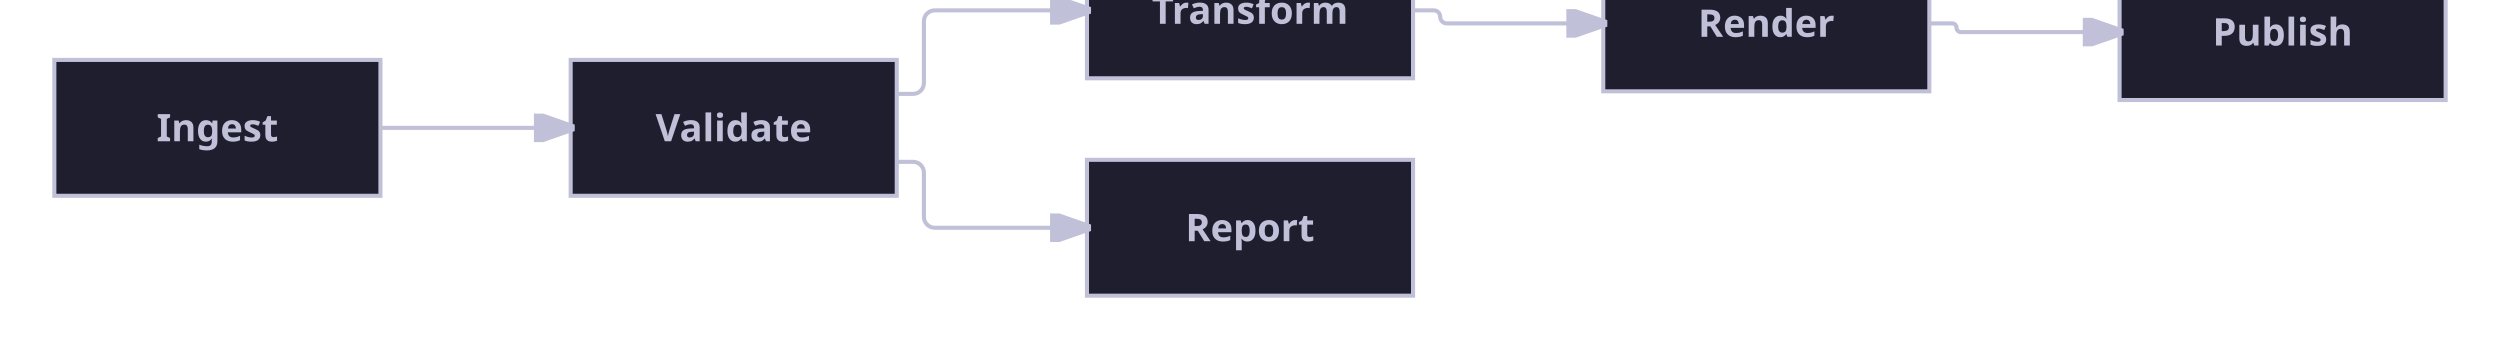
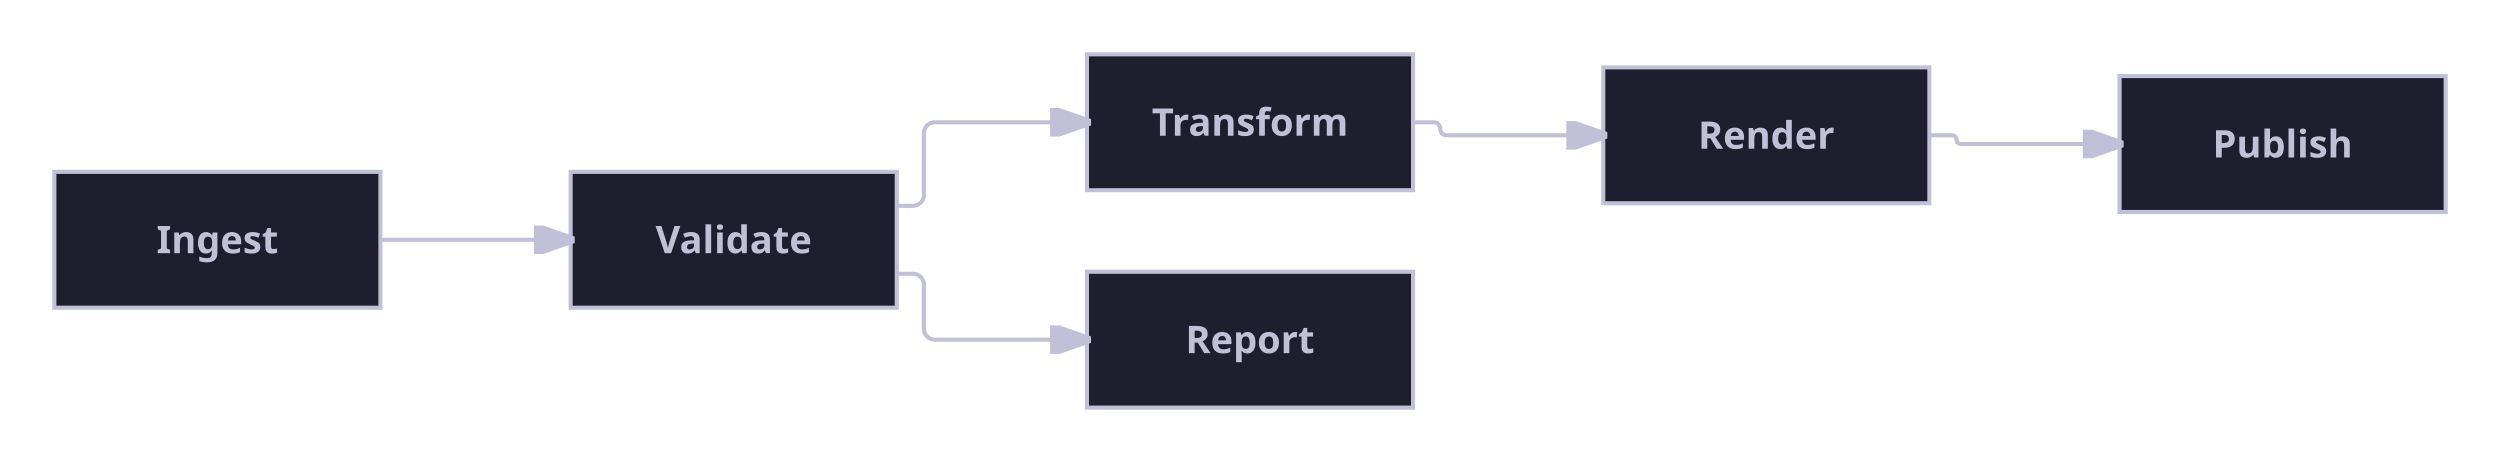
- <svg xmlns="http://www.w3.org/2000/svg" width="920.00" height="128.81" viewBox="0 0 920.00 128.81">
+ <svg xmlns="http://www.w3.org/2000/svg" width="920.00" height="170.00" viewBox="0 0 920.00 170.00">
  <defs>
    <marker id="line-end-open-chevron" markerWidth="10" markerHeight="7" refX="9" refY="3.5" orient="auto">
      <polyline points="0 0, 10 3.5, 0 7" fill="none" stroke="#C0C0D8" stroke-width="1.50" />
    </marker>
    <marker id="line-end-hollow-triangle" markerWidth="10" markerHeight="7" refX="9" refY="3.5" orient="auto">
      <polygon points="0 0, 10 3.5, 0 7" fill="#1E1E2E" stroke="#C0C0D8" stroke-width="1.50" />
    </marker>
    <marker id="line-end-filled-arrow" markerWidth="10" markerHeight="7" refX="9" refY="3.5" orient="auto">
      <polygon points="0 0, 10 3.5, 0 7" fill="#C0C0D8" stroke="#C0C0D8" stroke-width="1.50" />
    </marker>
    <marker id="line-end-hollow-triangle-crossbar" markerWidth="10" markerHeight="7" refX="9" refY="3.5" orient="auto">
      <polygon points="0 0, 10 3.5, 0 7" fill="#1E1E2E" stroke="#C0C0D8" stroke-width="1.50" />
      <line x1="7" y1="0" x2="7" y2="7" stroke="#C0C0D8" stroke-width="1.50" />
    </marker>
    <marker id="line-end-hollow-diamond" markerWidth="14" markerHeight="8" refX="13" refY="4" orient="auto">
      <polygon points="1 4, 7 0, 13 4, 7 8" fill="#1E1E2E" stroke="#C0C0D8" stroke-width="1.50" />
    </marker>
    <marker id="line-end-filled-diamond" markerWidth="14" markerHeight="8" refX="13" refY="4" orient="auto">
      <polygon points="1 4, 7 0, 13 4, 7 8" fill="#C0C0D8" stroke="#C0C0D8" stroke-width="1.50" />
    </marker>
    <marker id="line-end-circle" markerWidth="10" markerHeight="10" refX="9" refY="5" orient="auto">
      <circle cx="5" cy="5" r="4" fill="#1E1E2E" stroke="#C0C0D8" stroke-width="1.50" />
    </marker>
    <marker id="line-end-bar" markerWidth="4" markerHeight="12" refX="2" refY="6" orient="auto">
      <line x1="2" y1="0" x2="2" y2="12" stroke="#C0C0D8" stroke-width="1.50" />
    </marker>
    <filter id="label-bg" x="-0.05" y="-0.05" width="1.1" height="1.1">
      <feFlood flood-color="#1E1E2E" />
      <feComposite in="SourceGraphic" operator="over" />
    </filter>
  </defs>
-   <rect x="20.00" y="22.05" width="120.00" height="50.00" fill="#1E1E2E" stroke="#C0C0D8" stroke-width="1.50" />
-   <text x="80.00" y="47.05" font-family="Noto Sans, sans-serif" font-size="14.00" font-weight="bold" fill="#C0C0D8" text-anchor="middle" dominant-baseline="middle">Ingest</text>
-   <rect x="210.00" y="22.05" width="120.00" height="50.00" fill="#1E1E2E" stroke="#C0C0D8" stroke-width="1.50" />
-   <text x="270.00" y="47.05" font-family="Noto Sans, sans-serif" font-size="14.00" font-weight="bold" fill="#C0C0D8" text-anchor="middle" dominant-baseline="middle">Validate</text>
-   <rect x="400.00" y="-21.19" width="120.00" height="50.00" fill="#1E1E2E" stroke="#C0C0D8" stroke-width="1.50" />
-   <text x="460.00" y="3.81" font-family="Noto Sans, sans-serif" font-size="14.00" font-weight="bold" fill="#C0C0D8" text-anchor="middle" dominant-baseline="middle">Transform</text>
-   <rect x="590.00" y="-16.39" width="120.00" height="50.00" fill="#1E1E2E" stroke="#C0C0D8" stroke-width="1.50" />
-   <text x="650.00" y="8.61" font-family="Noto Sans, sans-serif" font-size="14.00" font-weight="bold" fill="#C0C0D8" text-anchor="middle" dominant-baseline="middle">Render</text>
-   <rect x="780.00" y="-13.19" width="120.00" height="50.00" fill="#1E1E2E" stroke="#C0C0D8" stroke-width="1.50" />
-   <text x="840.00" y="11.81" font-family="Noto Sans, sans-serif" font-size="14.00" font-weight="bold" fill="#C0C0D8" text-anchor="middle" dominant-baseline="middle">Publish</text>
-   <rect x="400.00" y="58.81" width="120.00" height="50.00" fill="#1E1E2E" stroke="#C0C0D8" stroke-width="1.50" />
-   <text x="460.00" y="83.81" font-family="Noto Sans, sans-serif" font-size="14.00" font-weight="bold" fill="#C0C0D8" text-anchor="middle" dominant-baseline="middle">Report</text>
-   <path d="M 140.00 47.05 L 210.00 47.05" fill="none" stroke="#C0C0D8" stroke-width="1.50" marker-end="url(#line-end-filled-arrow)" />
-   <path d="M 330.00 34.55 L 336.00 34.55 A 4.00 4.00 0 0 0 340.00 30.55 L 340.00 7.81 A 4.00 4.00 0 0 1 344.00 3.81 L 400.00 3.81" fill="none" stroke="#C0C0D8" stroke-width="1.50" marker-end="url(#line-end-filled-arrow)" />
-   <path d="M 520.00 3.81 L 527.60 3.81 A 2.40 2.40 0 0 1 530.00 6.21 L 530.00 6.21 A 2.40 2.40 0 0 0 532.40 8.61 L 590.00 8.61" fill="none" stroke="#C0C0D8" stroke-width="1.50" marker-end="url(#line-end-filled-arrow)" />
-   <path d="M 710.00 8.61 L 718.40 8.61 A 1.60 1.60 0 0 1 720.00 10.21 L 720.00 10.21 A 1.60 1.60 0 0 0 721.60 11.81 L 780.00 11.81" fill="none" stroke="#C0C0D8" stroke-width="1.50" marker-end="url(#line-end-filled-arrow)" />
-   <path d="M 330.00 59.55 L 336.00 59.55 A 4.00 4.00 0 0 1 340.00 63.55 L 340.00 79.81 A 4.00 4.00 0 0 0 344.00 83.81 L 400.00 83.81" fill="none" stroke="#C0C0D8" stroke-width="1.50" marker-end="url(#line-end-filled-arrow)" />
+   <rect x="20.00" y="63.24" width="120.00" height="50.00" fill="#1E1E2E" stroke="#C0C0D8" stroke-width="1.50" />
+   <text x="80.00" y="88.24" font-family="Noto Sans, sans-serif" font-size="14.00" font-weight="bold" fill="#C0C0D8" text-anchor="middle" dominant-baseline="middle">Ingest</text>
+   <rect x="210.00" y="63.24" width="120.00" height="50.00" fill="#1E1E2E" stroke="#C0C0D8" stroke-width="1.50" />
+   <text x="270.00" y="88.24" font-family="Noto Sans, sans-serif" font-size="14.00" font-weight="bold" fill="#C0C0D8" text-anchor="middle" dominant-baseline="middle">Validate</text>
+   <rect x="400.00" y="20.00" width="120.00" height="50.00" fill="#1E1E2E" stroke="#C0C0D8" stroke-width="1.50" />
+   <text x="460.00" y="45.00" font-family="Noto Sans, sans-serif" font-size="14.00" font-weight="bold" fill="#C0C0D8" text-anchor="middle" dominant-baseline="middle">Transform</text>
+   <rect x="590.00" y="24.80" width="120.00" height="50.00" fill="#1E1E2E" stroke="#C0C0D8" stroke-width="1.50" />
+   <text x="650.00" y="49.80" font-family="Noto Sans, sans-serif" font-size="14.00" font-weight="bold" fill="#C0C0D8" text-anchor="middle" dominant-baseline="middle">Render</text>
+   <rect x="780.00" y="28.00" width="120.00" height="50.00" fill="#1E1E2E" stroke="#C0C0D8" stroke-width="1.50" />
+   <text x="840.00" y="53.00" font-family="Noto Sans, sans-serif" font-size="14.00" font-weight="bold" fill="#C0C0D8" text-anchor="middle" dominant-baseline="middle">Publish</text>
+   <rect x="400.00" y="100.00" width="120.00" height="50.00" fill="#1E1E2E" stroke="#C0C0D8" stroke-width="1.50" />
+   <text x="460.00" y="125.00" font-family="Noto Sans, sans-serif" font-size="14.00" font-weight="bold" fill="#C0C0D8" text-anchor="middle" dominant-baseline="middle">Report</text>
+   <path d="M 140.00 88.24 L 210.00 88.24" fill="none" stroke="#C0C0D8" stroke-width="1.50" marker-end="url(#line-end-filled-arrow)" />
+   <path d="M 330.00 75.74 L 336.00 75.74 A 4.00 4.00 0 0 0 340.00 71.74 L 340.00 49.00 A 4.00 4.00 0 0 1 344.00 45.00 L 400.00 45.00" fill="none" stroke="#C0C0D8" stroke-width="1.50" marker-end="url(#line-end-filled-arrow)" />
+   <path d="M 520.00 45.00 L 527.60 45.00 A 2.40 2.40 0 0 1 530.00 47.40 L 530.00 47.40 A 2.40 2.40 0 0 0 532.40 49.80 L 590.00 49.80" fill="none" stroke="#C0C0D8" stroke-width="1.50" marker-end="url(#line-end-filled-arrow)" />
+   <path d="M 710.00 49.80 L 718.40 49.80 A 1.60 1.60 0 0 1 720.00 51.40 L 720.00 51.40 A 1.60 1.60 0 0 0 721.60 53.00 L 780.00 53.00" fill="none" stroke="#C0C0D8" stroke-width="1.50" marker-end="url(#line-end-filled-arrow)" />
+   <path d="M 330.00 100.74 L 336.00 100.74 A 4.00 4.00 0 0 1 340.00 104.74 L 340.00 121.00 A 4.00 4.00 0 0 0 344.00 125.00 L 400.00 125.00" fill="none" stroke="#C0C0D8" stroke-width="1.50" marker-end="url(#line-end-filled-arrow)" />
</svg>
